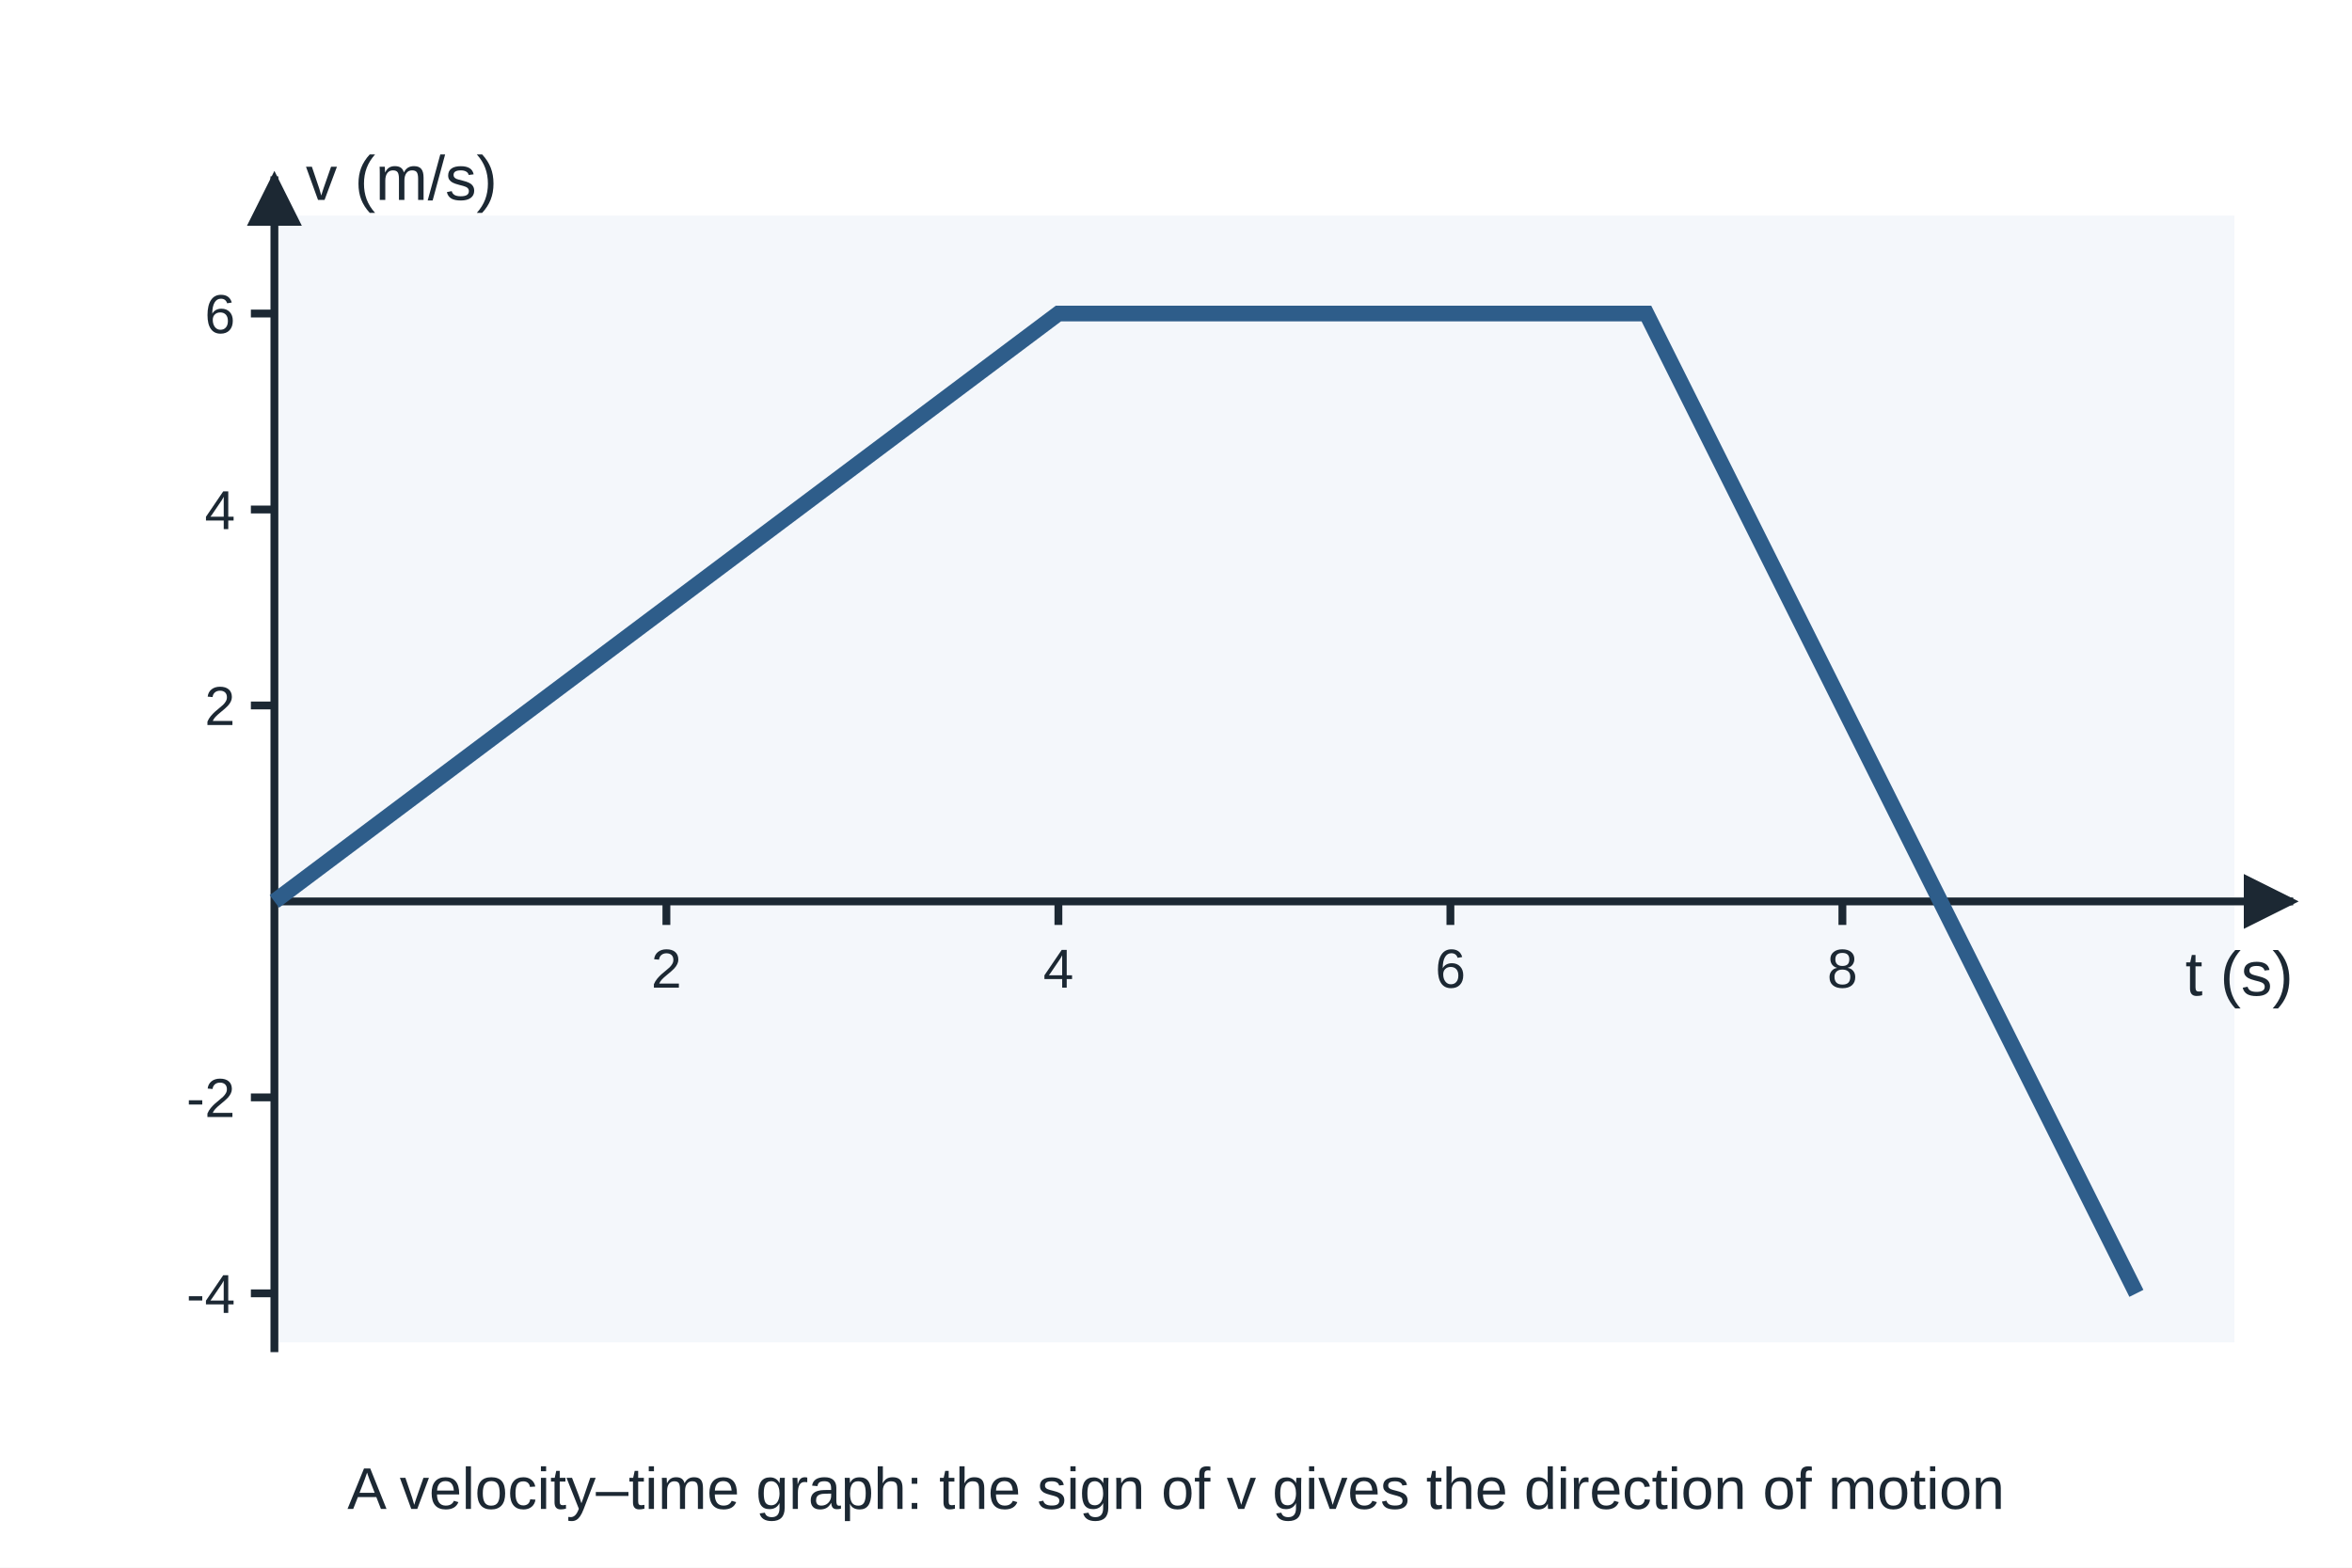
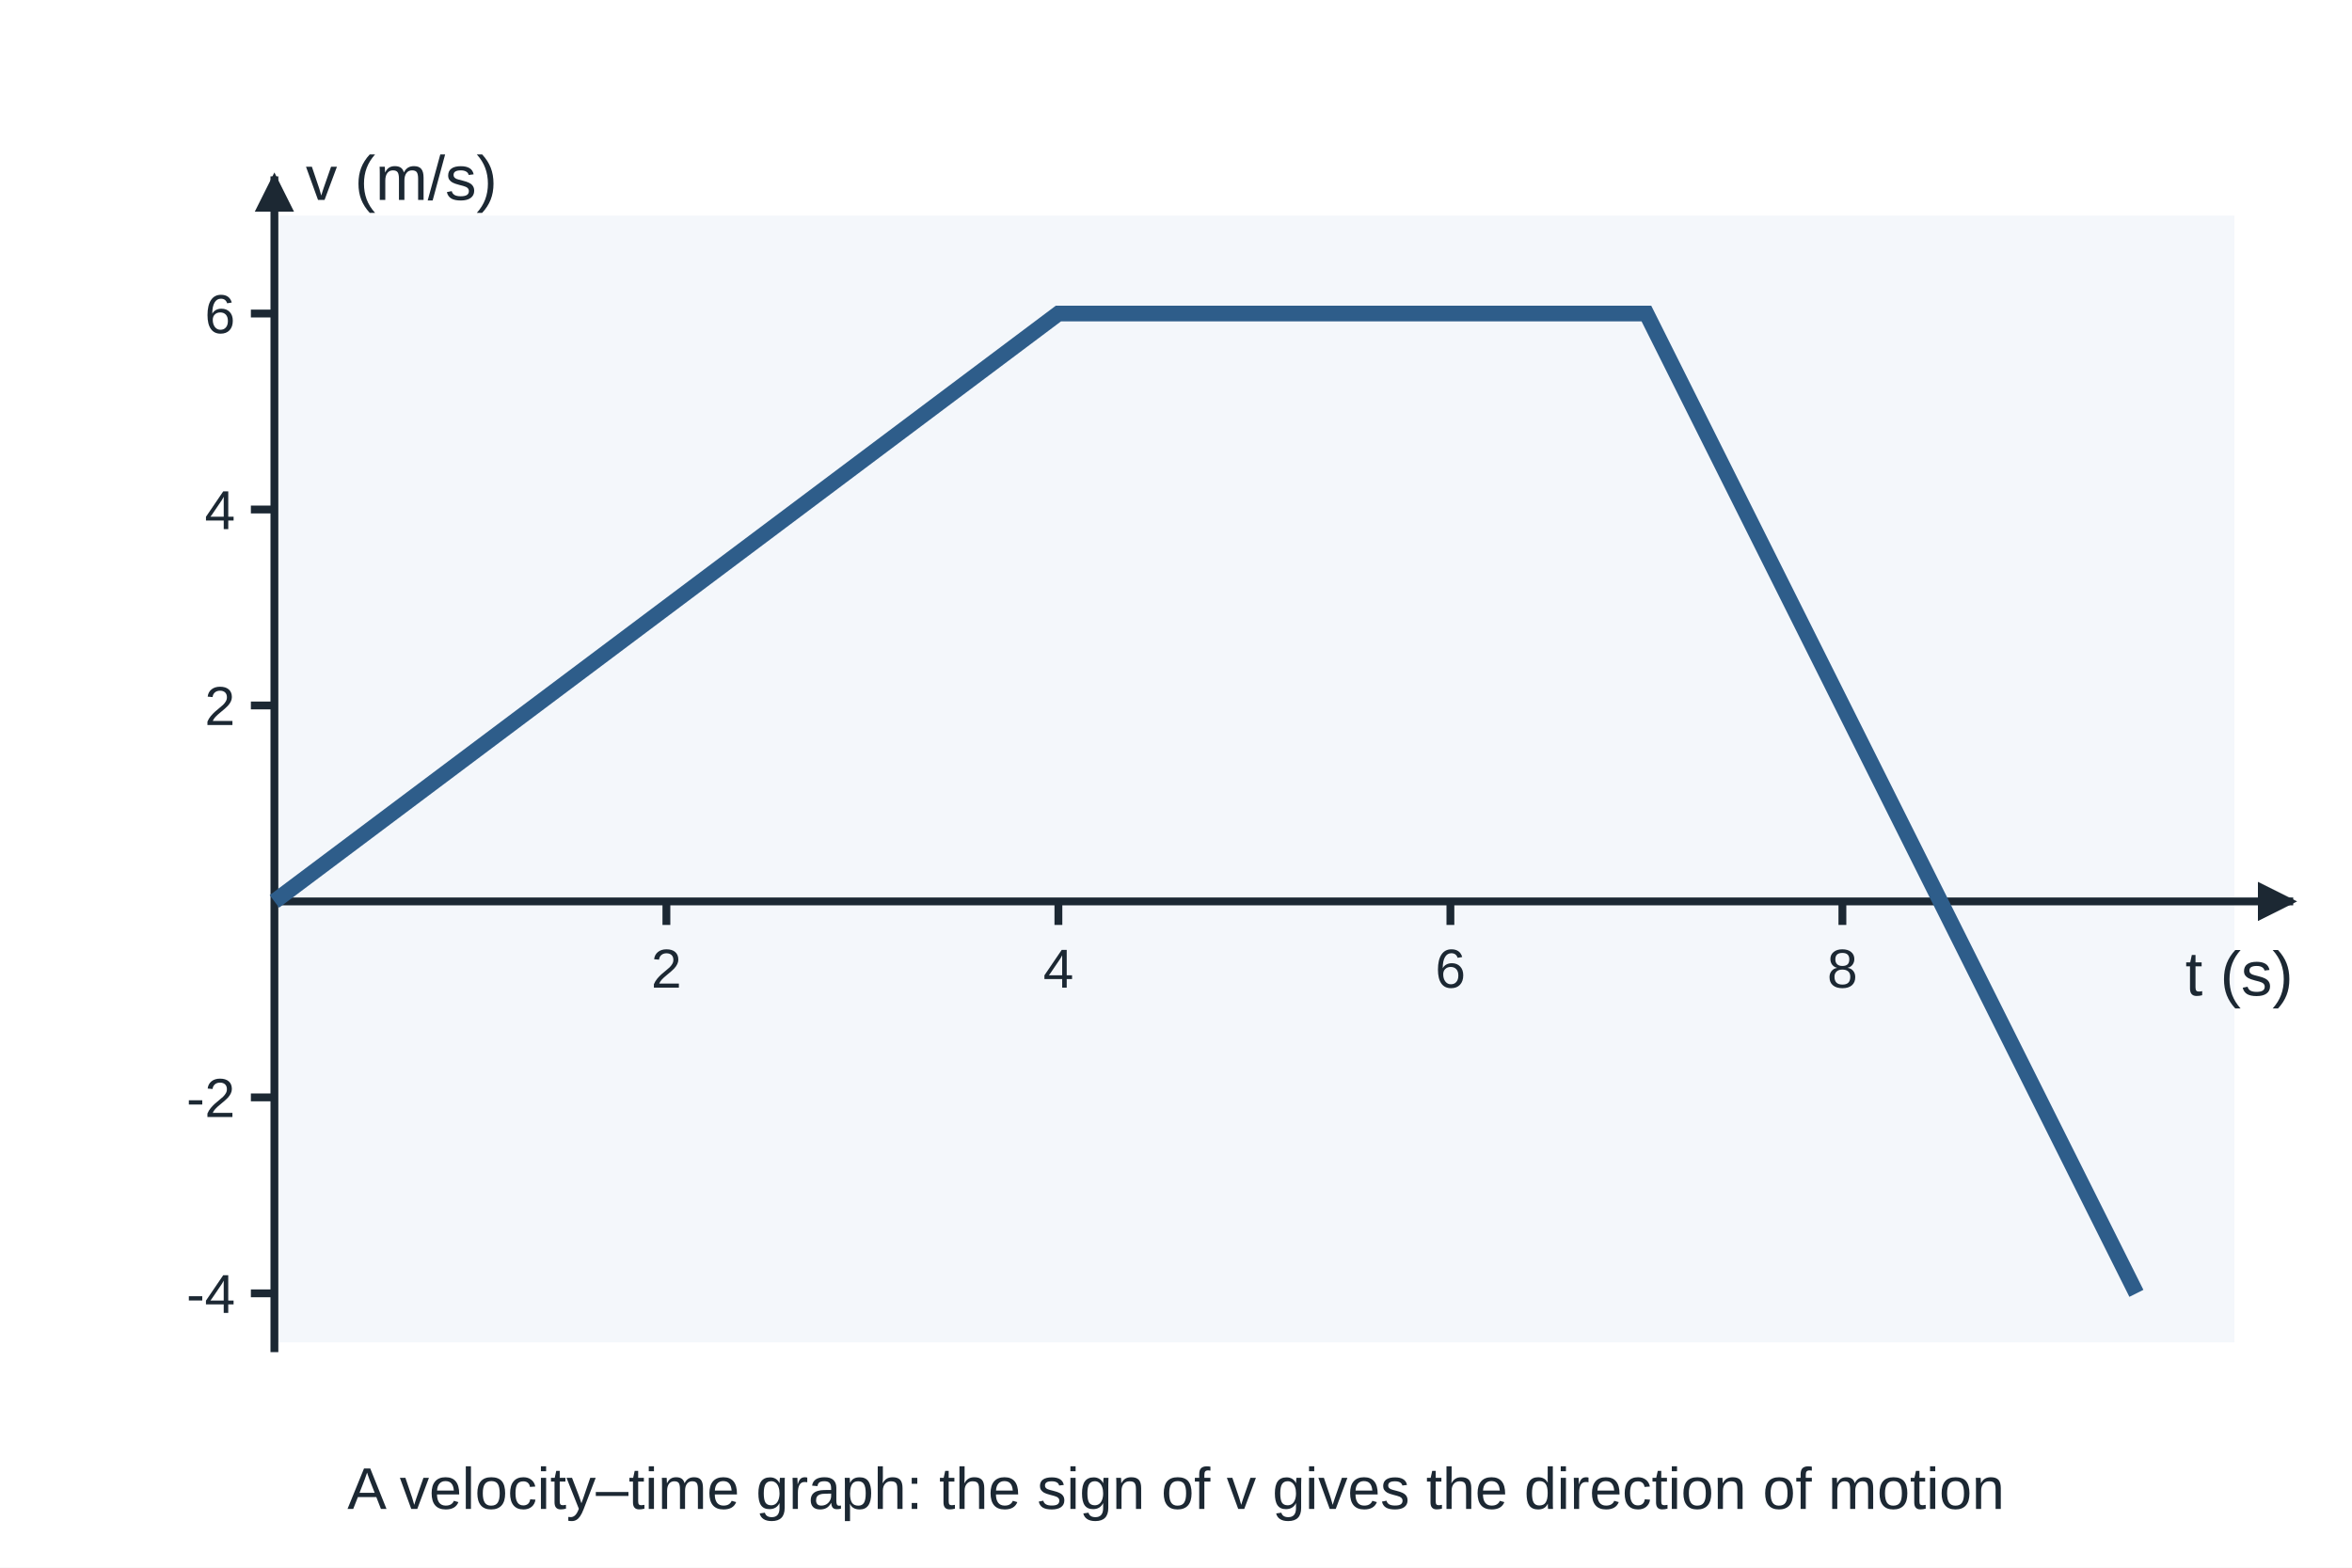
<svg xmlns="http://www.w3.org/2000/svg" viewBox="0 0 600 400" width="600" height="400" font-family="Arial, Helvetica, sans-serif" font-size="16" fill="#1c2833">
  <rect width="600" height="400" fill="#ffffff" />
  <defs>
-     <marker id="ah" viewBox="0 0 10 10" refX="9" refY="5" markerWidth="7" markerHeight="7" orient="auto-start-reverse">
+     <marker id="ah" viewBox="0 0 10 10" refX="9" refY="5" markerWidth="5" markerHeight="5" orient="auto-start-reverse">
      <path d="M0,0 L10,5 L0,10 z" fill="#1c2833" />
    </marker>
-     <marker id="ahb" viewBox="0 0 10 10" refX="9" refY="5" markerWidth="7" markerHeight="7" orient="auto-start-reverse">
+     <marker id="ahb" viewBox="0 0 10 10" refX="9" refY="5" markerWidth="5" markerHeight="5" orient="auto-start-reverse">
      <path d="M0,0 L10,5 L0,10 z" fill="#2e5d8a" />
    </marker>
-     <marker id="ahr" viewBox="0 0 10 10" refX="9" refY="5" markerWidth="7" markerHeight="7" orient="auto-start-reverse">
+     <marker id="ahr" viewBox="0 0 10 10" refX="9" refY="5" markerWidth="5" markerHeight="5" orient="auto-start-reverse">
      <path d="M0,0 L10,5 L0,10 z" fill="#a0432f" />
    </marker>
-     <marker id="ahg" viewBox="0 0 10 10" refX="9" refY="5" markerWidth="7" markerHeight="7" orient="auto-start-reverse">
+     <marker id="ahg" viewBox="0 0 10 10" refX="9" refY="5" markerWidth="5" markerHeight="5" orient="auto-start-reverse">
      <path d="M0,0 L10,5 L0,10 z" fill="#2f7a4a" />
    </marker>
  </defs>
  <rect x="70" y="55" width="500" height="287.5" fill="#f4f7fb" />
  <line x1="70.0" y1="345.0" x2="70.0" y2="45.0" stroke="#1c2833" stroke-width="2" marker-end="url(#ah)" />
  <line x1="70.0" y1="230.0" x2="585.0" y2="230.0" stroke="#1c2833" stroke-width="2" marker-end="url(#ah)" />
  <line x1="170.0" y1="230.0" x2="170.0" y2="236.0" stroke="#1c2833" stroke-width="2" />
  <text x="170.0" y="252.0" text-anchor="middle" font-size="14">2</text>
  <line x1="270.0" y1="230.0" x2="270.0" y2="236.0" stroke="#1c2833" stroke-width="2" />
  <text x="270.0" y="252.0" text-anchor="middle" font-size="14">4</text>
  <line x1="370.0" y1="230.0" x2="370.0" y2="236.0" stroke="#1c2833" stroke-width="2" />
  <text x="370.0" y="252.0" text-anchor="middle" font-size="14">6</text>
  <line x1="470.0" y1="230.0" x2="470.0" y2="236.0" stroke="#1c2833" stroke-width="2" />
  <text x="470.0" y="252.0" text-anchor="middle" font-size="14">8</text>
  <line x1="64.0" y1="330.0" x2="70.0" y2="330.0" stroke="#1c2833" stroke-width="2" />
  <text x="60.0" y="335.0" text-anchor="end" font-size="14">-4</text>
  <line x1="64.0" y1="280.0" x2="70.0" y2="280.0" stroke="#1c2833" stroke-width="2" />
  <text x="60.0" y="285.0" text-anchor="end" font-size="14">-2</text>
  <line x1="64.0" y1="180.0" x2="70.0" y2="180.0" stroke="#1c2833" stroke-width="2" />
  <text x="60.0" y="185.0" text-anchor="end" font-size="14">2</text>
  <line x1="64.0" y1="130.0" x2="70.0" y2="130.0" stroke="#1c2833" stroke-width="2" />
  <text x="60.0" y="135.0" text-anchor="end" font-size="14">4</text>
  <line x1="64.0" y1="80.0" x2="70.0" y2="80.0" stroke="#1c2833" stroke-width="2" />
  <text x="60.0" y="85.0" text-anchor="end" font-size="14">6</text>
  <text x="585.0" y="254.0" text-anchor="end" font-size="16">t (s)</text>
  <text x="78.0" y="51.0" text-anchor="start" font-size="16">v (m/s)</text>
  <polyline points="70.0,230.0 270.0,80.0 420.0,80.0 495.0,230.0 545.0,330.0" fill="none" stroke="#2e5d8a" stroke-width="4" />
  <text x="300.0" y="385.0" text-anchor="middle" font-size="15">A velocity–time graph: the sign of v gives the direction of motion</text>
</svg>
